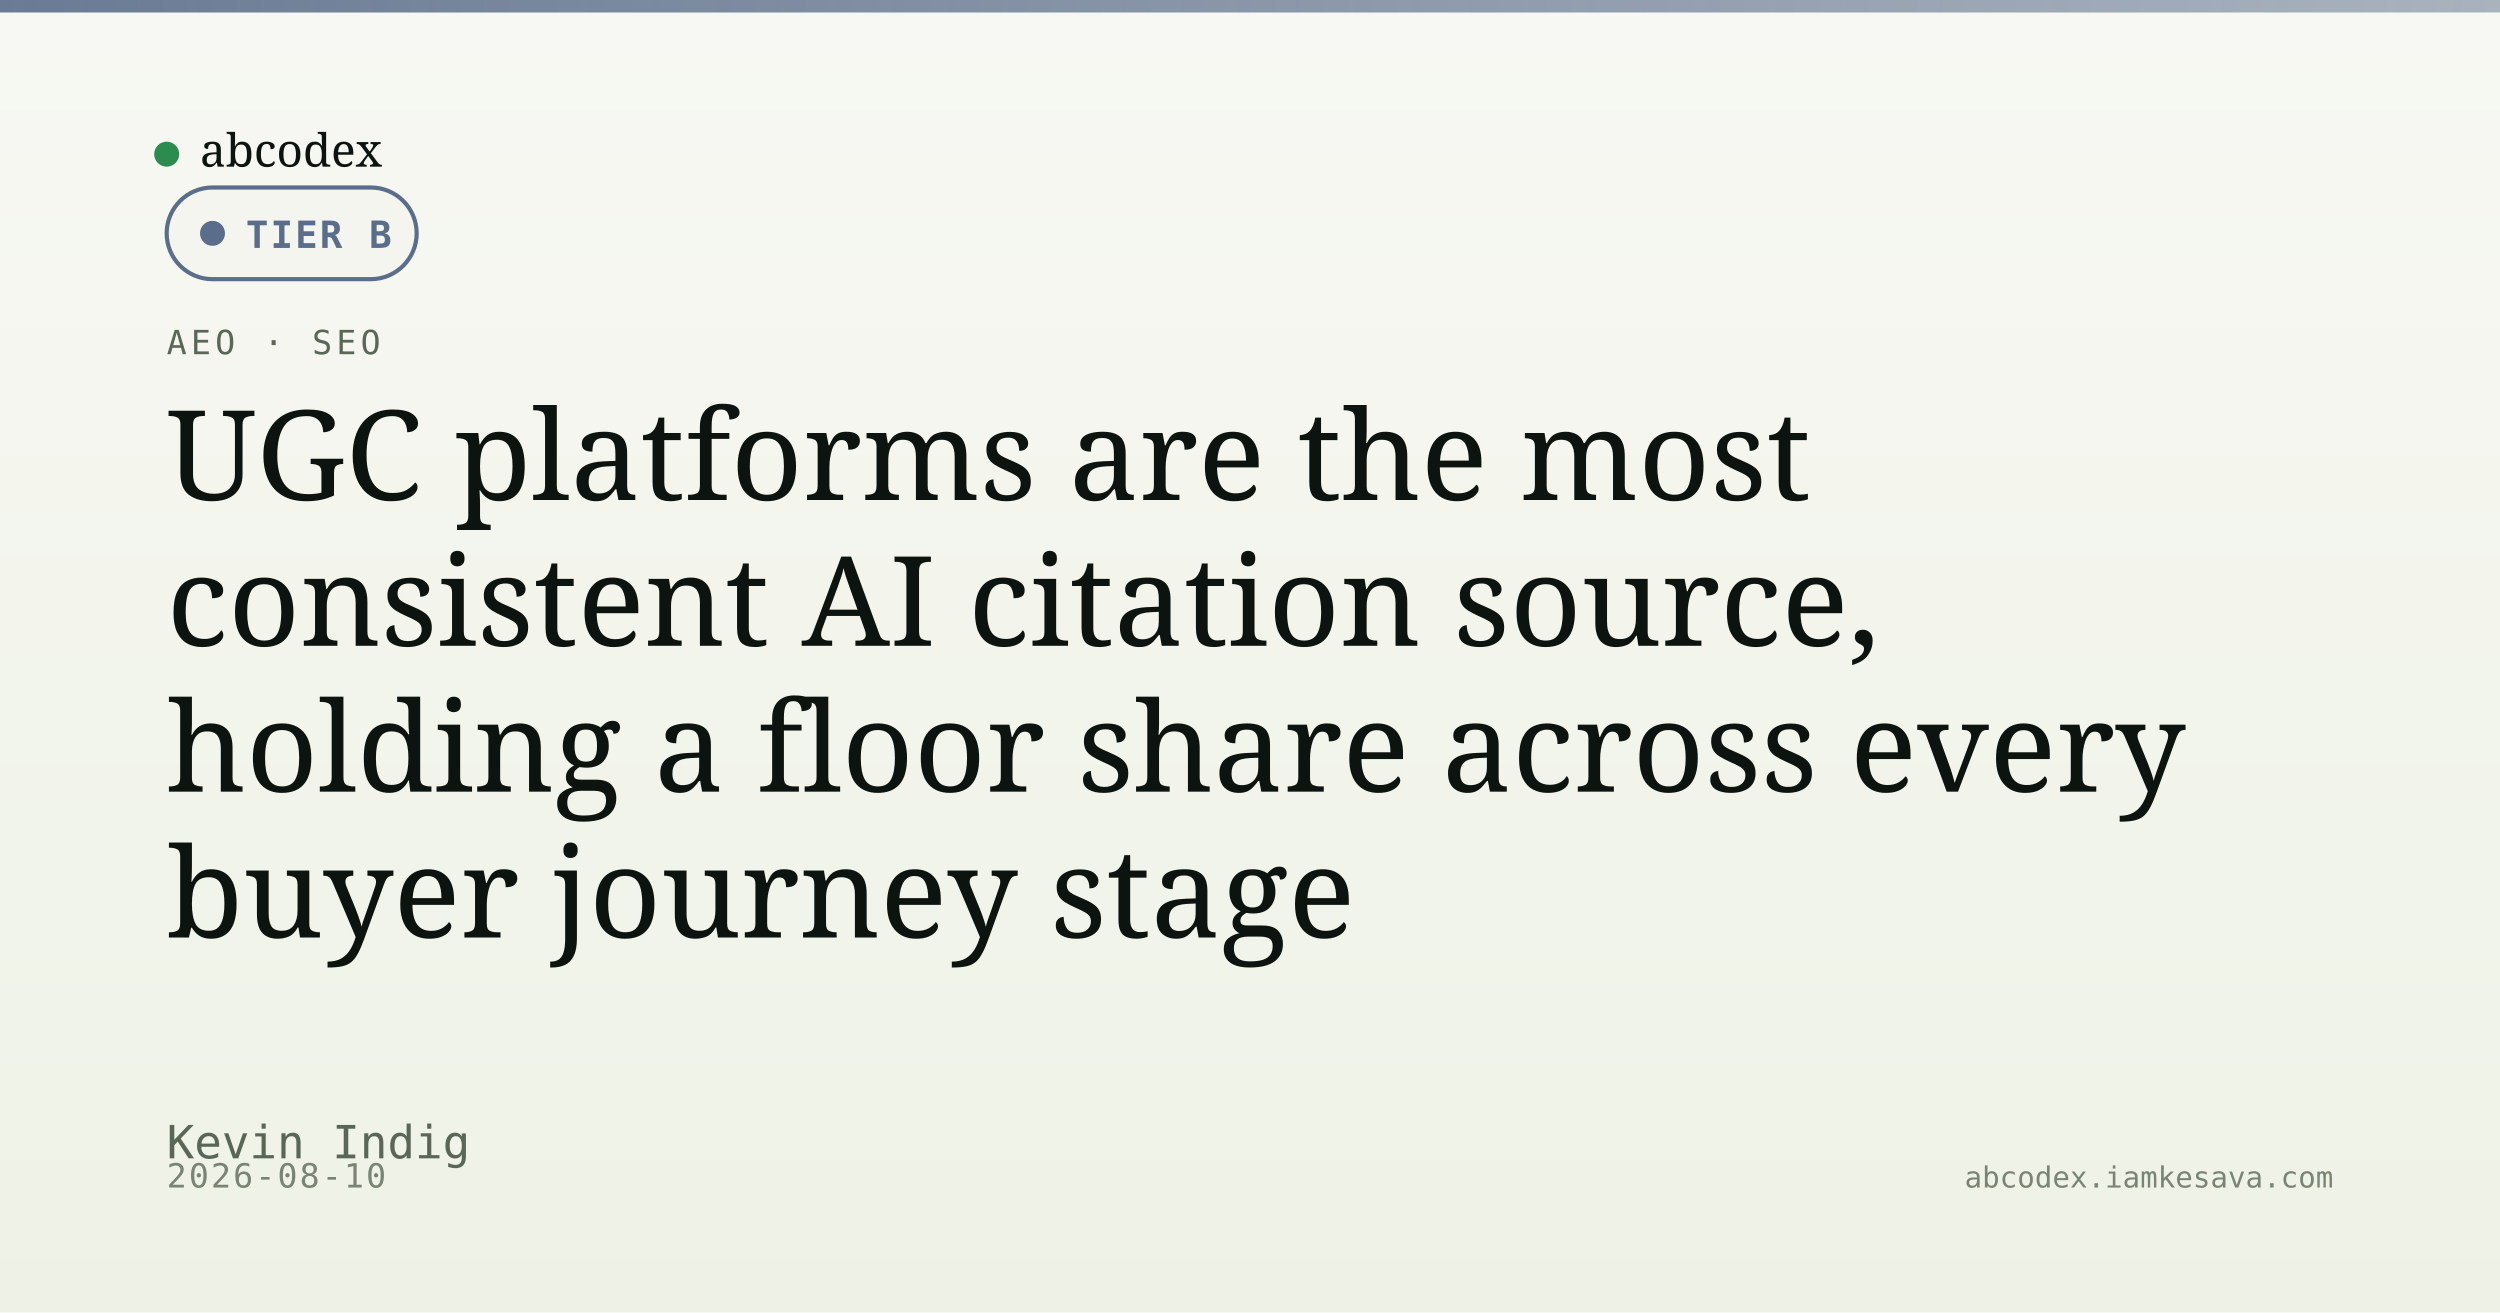
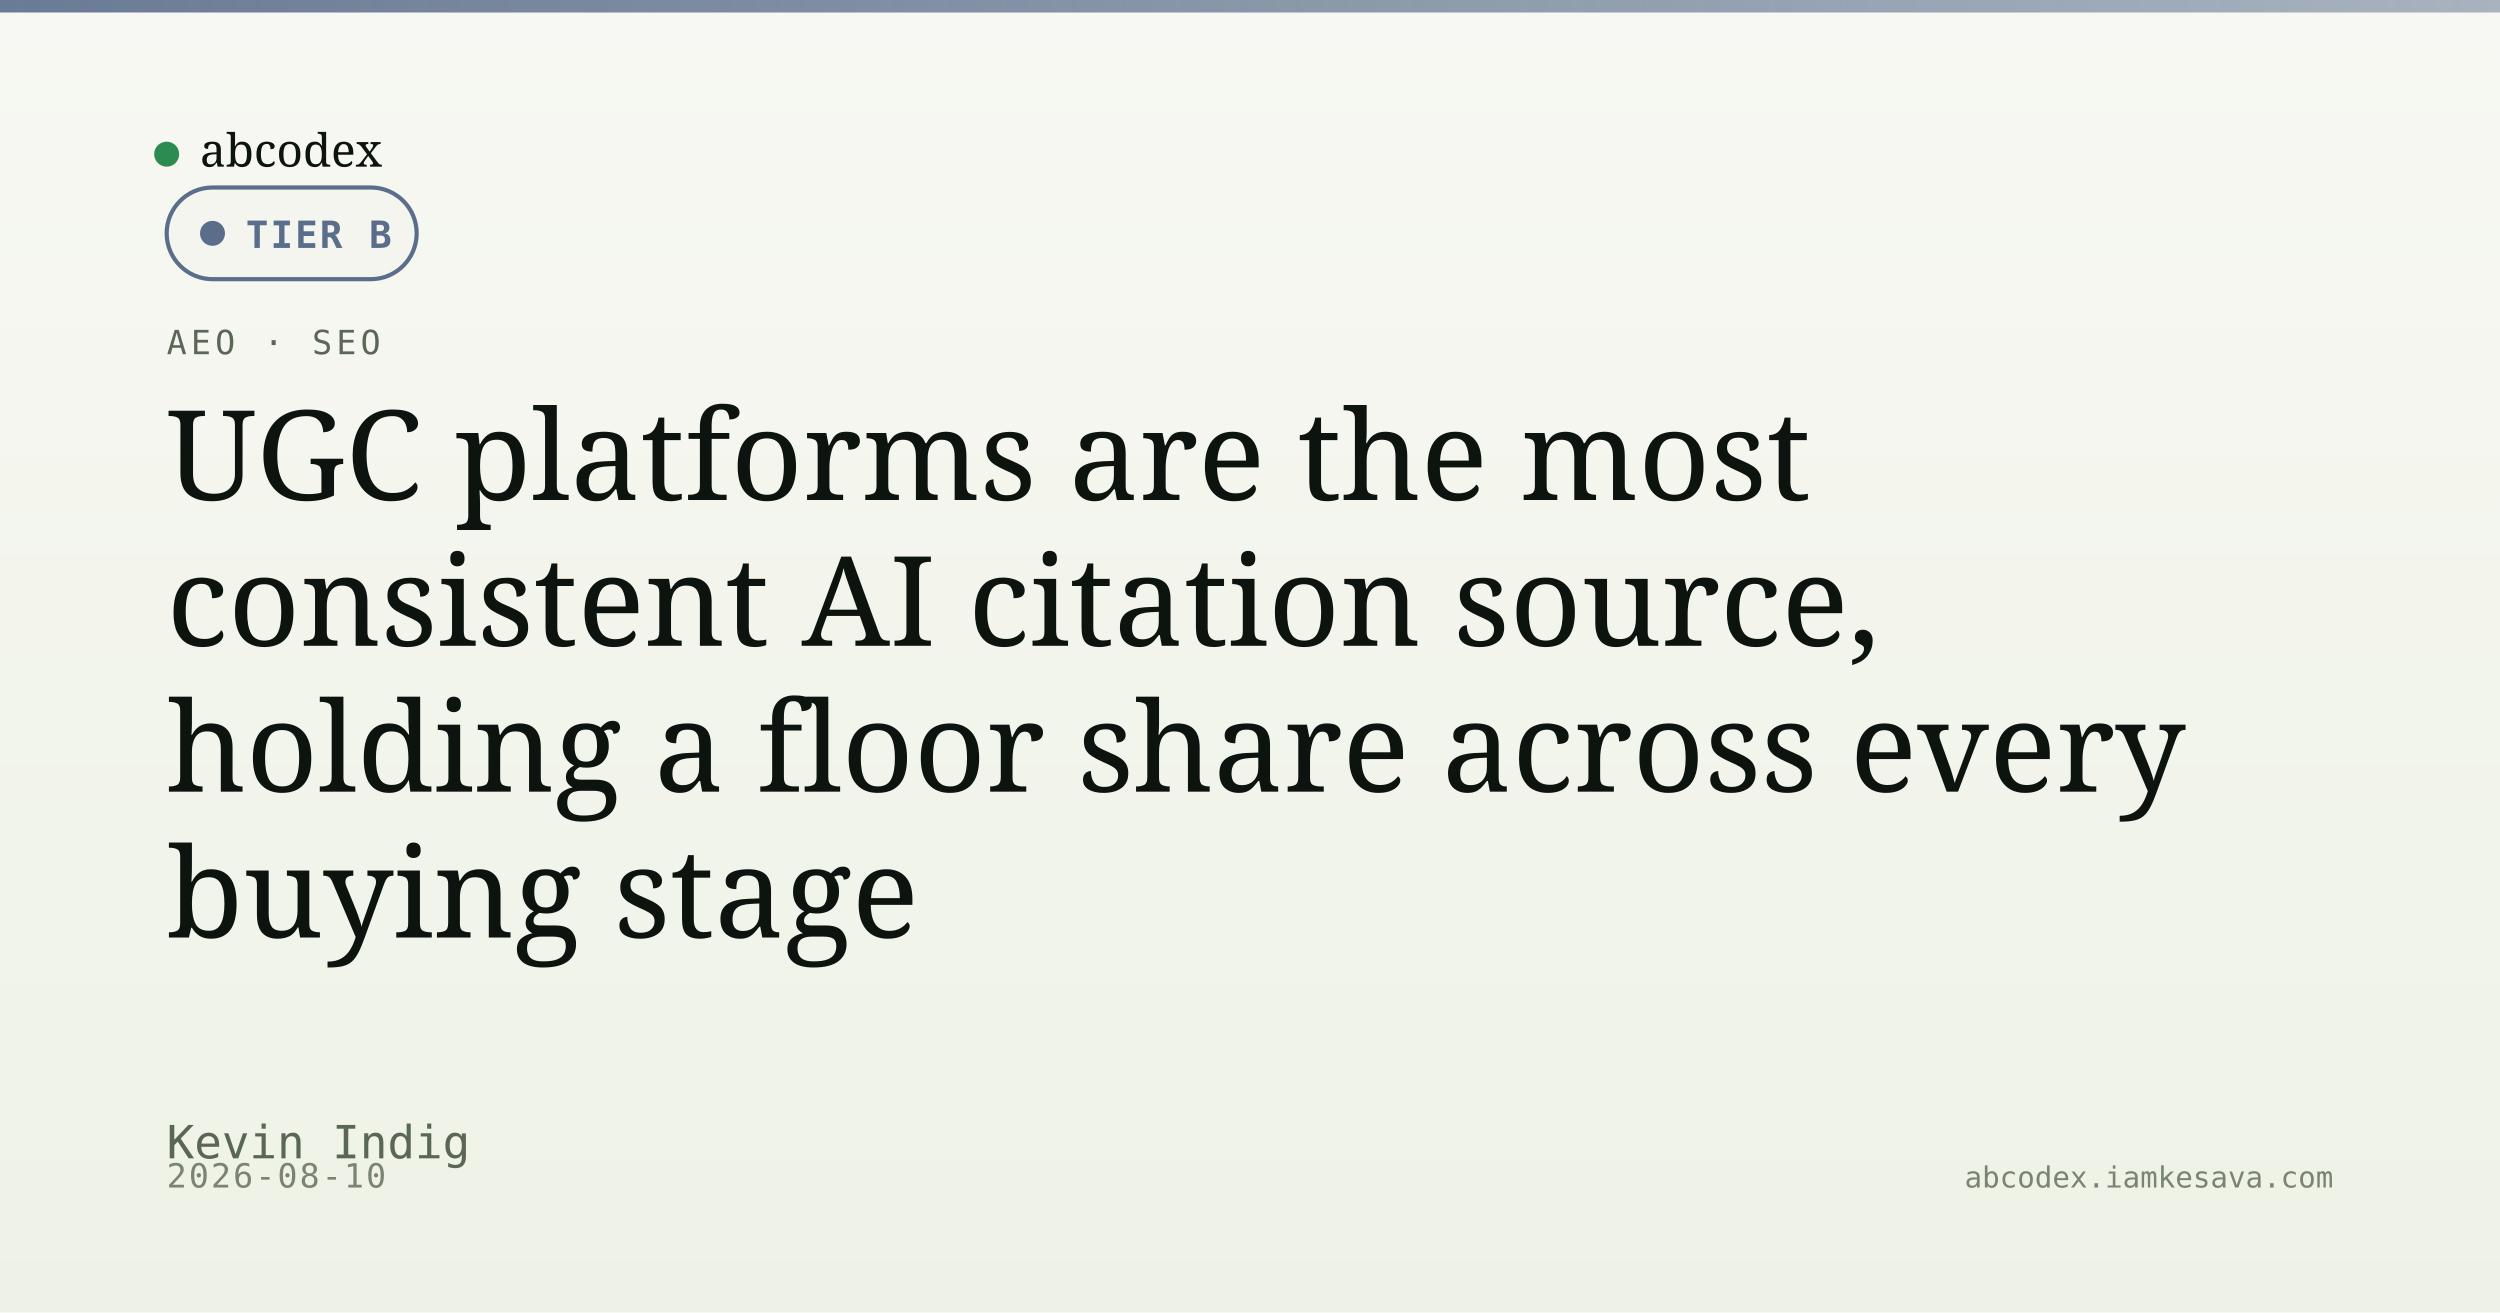
<svg xmlns="http://www.w3.org/2000/svg" viewBox="0 0 1200 630" width="1200" height="630">
  <defs>
    <linearGradient id="bg" x1="0" y1="0" x2="0" y2="1">
      <stop offset="0" stop-color="#f7f8f3" />
      <stop offset="1" stop-color="#eef2e6" />
    </linearGradient>
    <linearGradient id="band" x1="0" y1="0" x2="1" y2="0">
      <stop offset="0" stop-color="#5a6d8a" stop-opacity="0.9" />
      <stop offset="1" stop-color="#5a6d8a" stop-opacity="0.5" />
    </linearGradient>
  </defs>
  <rect width="1200" height="630" fill="url(#bg)" />
  <rect x="0" y="0" width="1200" height="6" fill="url(#band)" />
  <g transform="translate(80, 60)">
    <circle cx="0" cy="14" r="6" fill="#2c8b4f" />
    <text x="16" y="20" font-family="Newsreader, serif" font-size="22" fill="#0d1410">abcodex</text>
  </g>
  <text x="80" y="170" font-family="JetBrains Mono, monospace" font-size="16" fill="#5a6757" letter-spacing="2">AEO · SEO</text>
  <g transform="translate(80, 90)">
    <rect width="120" height="44" rx="22" fill="#f3f5ee" stroke="#5a6d8a" stroke-width="2" />
    <circle cx="22" cy="22" r="6" fill="#5a6d8a" />
    <text x="38" y="29" font-family="JetBrains Mono, monospace" font-size="18" font-weight="600" fill="#5a6d8a" letter-spacing="1">TIER B</text>
  </g>
  <text x="80" y="240" font-family="Newsreader, serif" font-size="60" font-weight="500" fill="#0d1410">UGC platforms are the most</text>
  <text x="80" y="310" font-family="Newsreader, serif" font-size="60" font-weight="500" fill="#0d1410">consistent AI citation source,</text>
  <text x="80" y="380" font-family="Newsreader, serif" font-size="60" font-weight="500" fill="#0d1410">holding a floor share across every</text>
-   <text x="80" y="450" font-family="Newsreader, serif" font-size="60" font-weight="500" fill="#0d1410">buyer journey stage</text>
+   <text x="80" y="450" font-family="Newsreader, serif" font-size="60" font-weight="500" fill="#0d1410">buying stage</text>
  <text x="80" y="556" font-family="JetBrains Mono, monospace" font-size="22" fill="#5a6757">Kevin Indig</text>
  <text x="80" y="570" font-family="JetBrains Mono, monospace" font-size="16" fill="#7a8474" letter-spacing="1">2026-08-10</text>
  <text x="1120" y="570" text-anchor="end" font-family="JetBrains Mono, monospace" font-size="14" fill="#7a8474">abcodex.iamkesava.com</text>
</svg>
